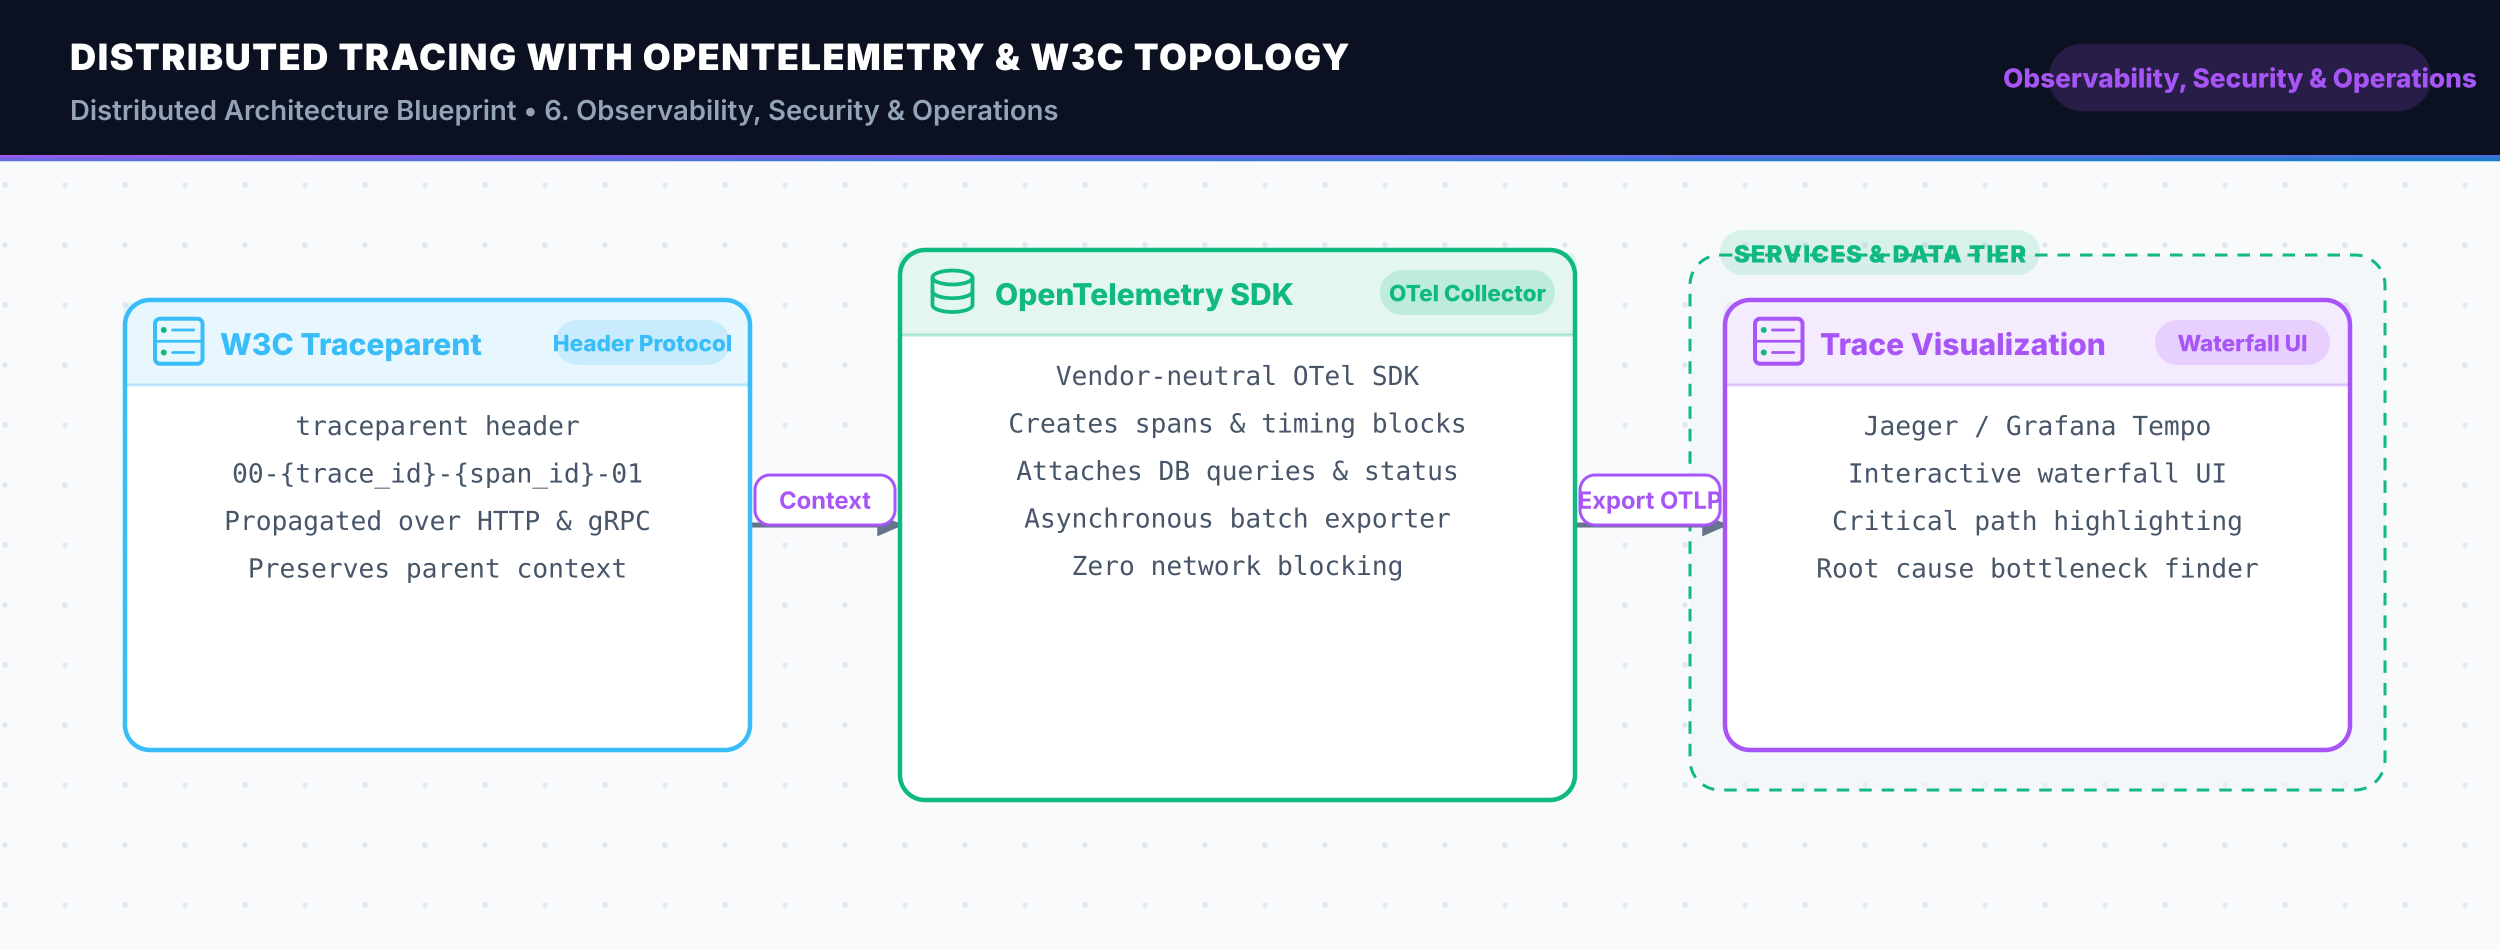
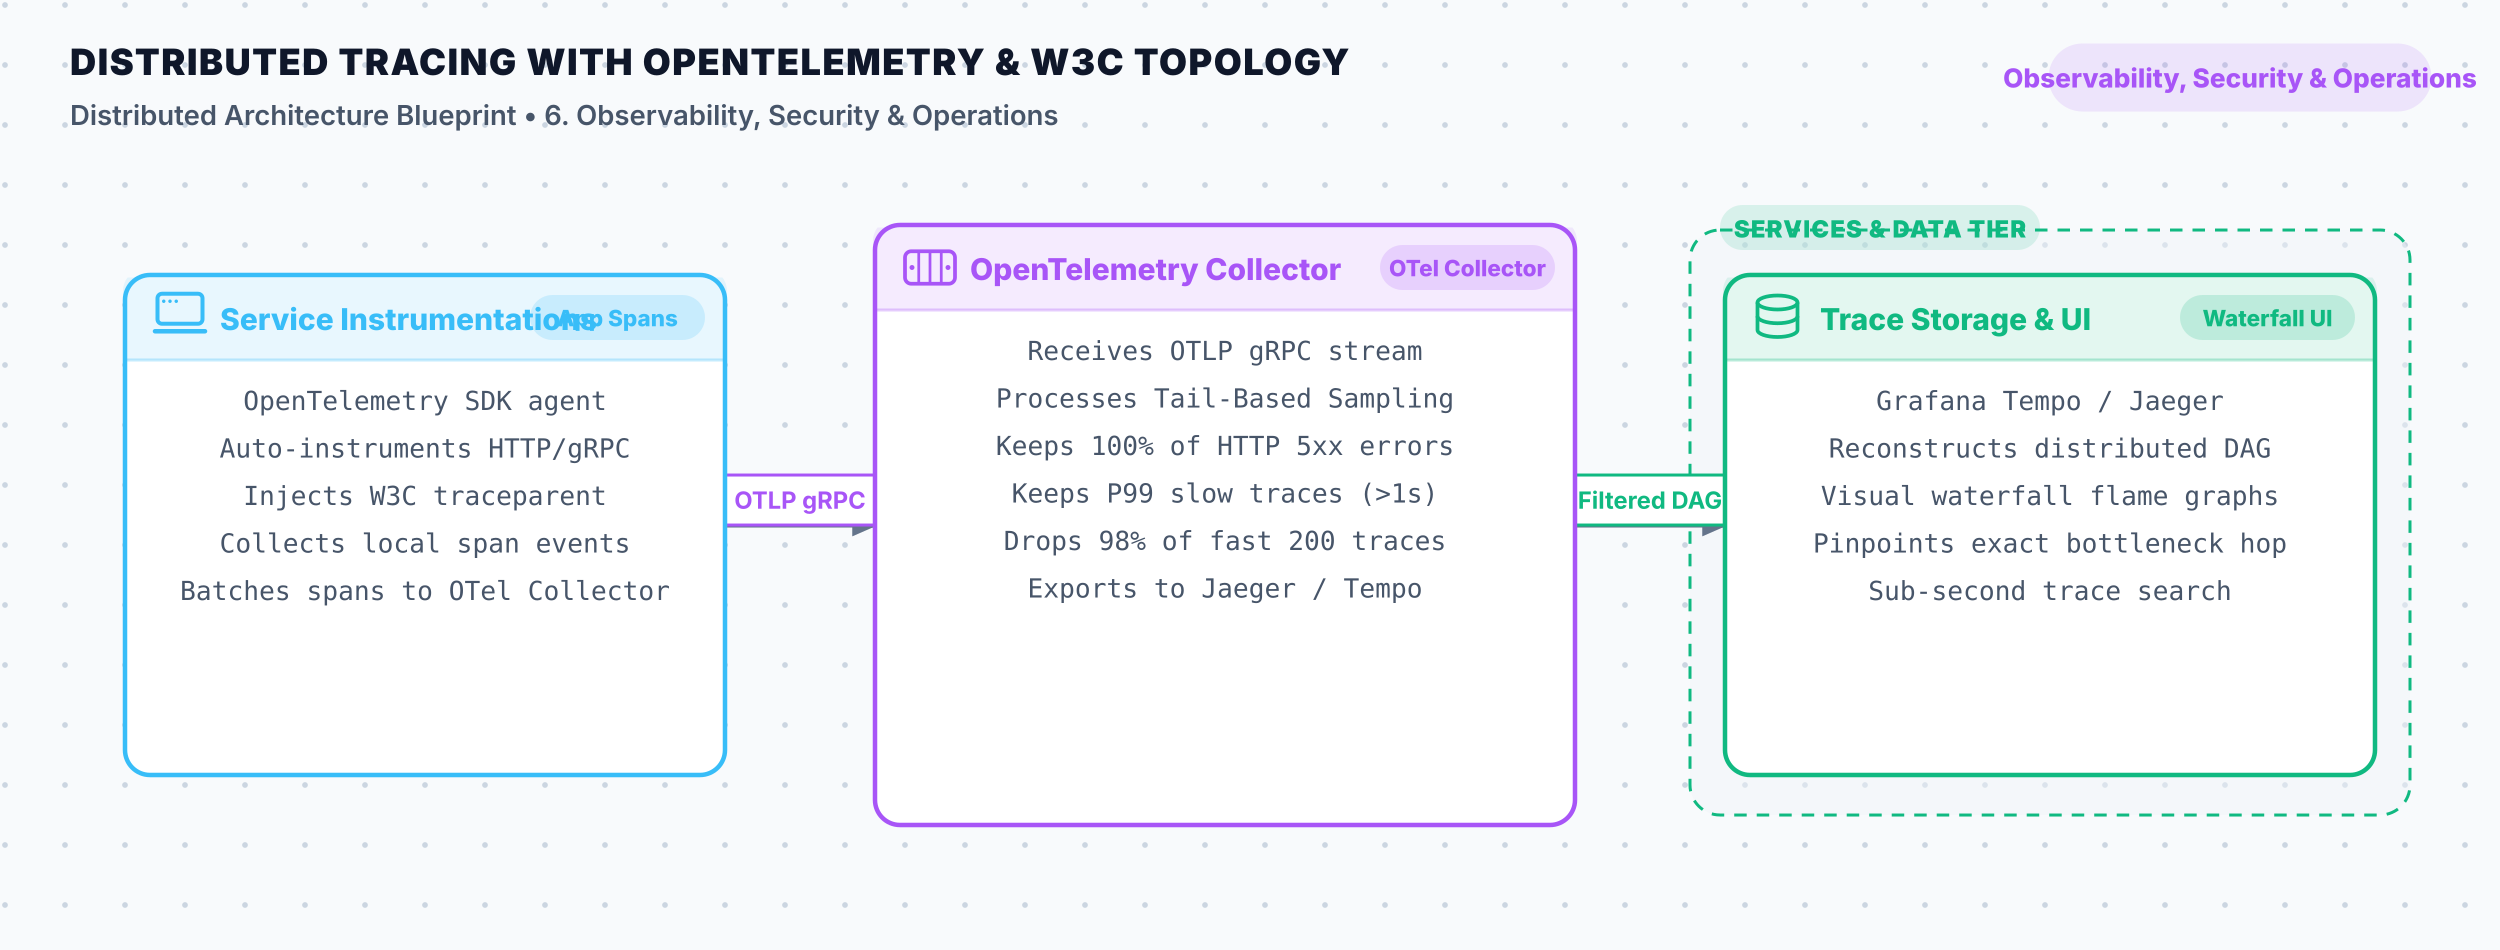
<svg xmlns="http://www.w3.org/2000/svg" viewBox="0 0 1000 380" width="1000" height="380">
  <defs>
    <style>
      .bg { fill: #f8fafc; }
-       .grid-dot { fill: #e2e8f0; }
-       .header-bg { fill: #0b1120; }
-       .header-title { fill: #ffffff; }
-       .header-sub { fill: #94a3b8; }
+       .grid-dot { fill: #cbd5e1; }
+       .header-title { fill: #0f172a; }
+       .header-sub { fill: #475569; }
      .card-bg { fill: #ffffff; }
      .text-muted { fill: #475569; }
      .arrow-line { stroke: #64748b; stroke-width: 2; fill: none; stroke-linecap: round; stroke-linejoin: round; }
      .arrow-dash { stroke: #94a3b8; stroke-width: 2; stroke-dasharray: 5,4; fill: none; stroke-linecap: round; }
      .arrow-head { fill: #64748b; }
      .pill-bg { fill: #ffffff; }
      .tier-bg { fill: rgba(241, 245, 249, 0.45); }

      @media (prefers-color-scheme: dark) {
        .bg { fill: #070b14; }
        .grid-dot { fill: #1e293b; }
-         .header-bg { fill: #030712; }
+         .header-title { fill: #f8fafc; }
+         .header-sub { fill: #94a3b8; }
        .card-bg { fill: #0f172a; }
        .text-muted { fill: #94a3b8; }
        .arrow-line { stroke: #94a3b8; }
        .arrow-dash { stroke: #64748b; }
        .arrow-head { fill: #94a3b8; }
        .pill-bg { fill: #0f172a; }
        .tier-bg { fill: rgba(15, 23, 42, 0.35); }
      }
    </style>
    <pattern id="grid" width="24" height="24" patternUnits="userSpaceOnUse">
      <circle cx="2" cy="2" r="1.15" class="grid-dot" />
    </pattern>
    <linearGradient id="headerGrad" x1="0%" y1="0%" x2="100%" y2="100%">
      <stop offset="0%" stop-color="#a855f7" />
      <stop offset="100%" stop-color="#0284c7" />
    </linearGradient>
    <marker id="arrow" viewBox="0 0 10 10" refX="7" refY="5" markerWidth="6.5" markerHeight="6.5" orient="auto-start-reverse">
      <path d="M 0 1.5 L 8 5 L 0 8.5 z" class="arrow-head" />
    </marker>
  </defs>
  <rect width="1000" height="380" class="bg" />
  <rect width="1000" height="380" fill="url(#grid)" />
-   <rect x="0" y="0" width="1000" height="64" class="header-bg" />
-   <rect x="0" y="62" width="1000" height="2.5" fill="url(#headerGrad)" />
-   <text x="28" y="28" font-family="-apple-system, BlinkMacSystemFont, sans-serif" font-size="14.5" font-weight="900" class="header-title" letter-spacing="0.04em">DISTRIBUTED TRACING WITH OPENTELEMETRY &amp; W3C TOPOLOGY</text>
-   <text x="28" y="48" font-family="-apple-system, BlinkMacSystemFont, sans-serif" font-size="11" font-weight="600" class="header-sub">Distributed Architecture Blueprint • 6. Observability, Security &amp; Operations</text>
-   <rect x="820" y="18" width="152" height="26" rx="13" fill="#a855f7" opacity="0.18" stroke="#a855f7" stroke-width="1" />
+   <text x="28" y="30" font-family="-apple-system, BlinkMacSystemFont, sans-serif" font-size="14.5" font-weight="900" class="header-title" letter-spacing="0.04em">DISTRIBUTED TRACING WITH OPENTELEMETRY &amp; W3C TOPOLOGY</text>
+   <text x="28" y="50" font-family="-apple-system, BlinkMacSystemFont, sans-serif" font-size="11" font-weight="600" class="header-sub">Distributed Architecture Blueprint • 6. Observability, Security &amp; Operations</text>
+   <rect x="820" y="18" width="152" height="26" rx="13" fill="#a855f7" opacity="0.14" stroke="#a855f7" stroke-width="1.2" />
  <text x="896" y="35" text-anchor="middle" font-family="-apple-system, BlinkMacSystemFont, sans-serif" font-size="10.5" font-weight="800" fill="#a855f7">Observability, Security &amp; Operations</text>
  <g class="tier-group">
-     <rect x="676" y="102" width="278" height="214" rx="12" class="tier-bg" stroke="#10b981" stroke-width="1.2" stroke-dasharray="5,4" />
-     <rect x="688" y="92" width="128" height="18" rx="9" fill="#10b981" opacity="0.14" />
-     <text x="752" y="105" text-anchor="middle" font-family="-apple-system, BlinkMacSystemFont, sans-serif" font-size="9.5" font-weight="850" fill="#10b981" letter-spacing="0.05em">SERVICES &amp; DATA TIER</text>
+     <rect x="676" y="92" width="288" height="234" rx="12" class="tier-bg" stroke="#10b981" stroke-width="1.2" stroke-dasharray="5,4" />
+     <rect x="688" y="82" width="128" height="18" rx="9" fill="#10b981" opacity="0.14" />
+     <text x="752" y="95" text-anchor="middle" font-family="-apple-system, BlinkMacSystemFont, sans-serif" font-size="9.5" font-weight="850" fill="#10b981" letter-spacing="0.05em">SERVICES &amp; DATA TIER</text>
  </g>
  <g id="conn-0">
-     <path d="M 300 210 L 360 210" class="arrow-line" stroke="#a855f7" marker-end="url(#arrow)" />
-     <rect x="302" y="190" width="56" height="20" rx="6" class="pill-bg" stroke="#a855f7" stroke-width="1.2" />
-     <text x="330" y="203.5" text-anchor="middle" font-family="-apple-system, BlinkMacSystemFont, sans-serif" font-size="9.5" font-weight="750" fill="#a855f7">Context</text>
+     <path d="M 290 210 L 350 210" class="arrow-line" stroke="#a855f7" marker-end="url(#arrow)" />
+     <rect x="280.4" y="190" width="79.2" height="20" rx="6" class="pill-bg" stroke="#a855f7" stroke-width="1.2" />
+     <text x="320" y="203.5" text-anchor="middle" font-family="-apple-system, BlinkMacSystemFont, sans-serif" font-size="9.5" font-weight="750" fill="#a855f7">OTLP gRPC</text>
  </g>
  <g id="conn-1">
-     <path d="M 630 210 L 690 210" class="arrow-line" stroke="#a855f7" marker-end="url(#arrow)" />
-     <rect x="632" y="190" width="56" height="20" rx="6" class="pill-bg" stroke="#a855f7" stroke-width="1.2" />
-     <text x="660" y="203.5" text-anchor="middle" font-family="-apple-system, BlinkMacSystemFont, sans-serif" font-size="9.5" font-weight="750" fill="#a855f7">Export OTLP</text>
+     <path d="M 630 210 L 690 210" class="arrow-line" stroke="#10b981" marker-end="url(#arrow)" />
+     <rect x="610.2" y="190" width="99.6" height="20" rx="6" class="pill-bg" stroke="#10b981" stroke-width="1.2" />
+     <text x="660" y="203.5" text-anchor="middle" font-family="-apple-system, BlinkMacSystemFont, sans-serif" font-size="9.5" font-weight="750" fill="#10b981">Filtered DAG</text>
  </g>
  <g id="node-0" class="node-card">
-     <rect x="50" y="120" width="250" height="180" rx="10" class="card-bg" stroke="#38bdf8" stroke-width="1.8" />
-     <path d="M 51 121 L 299 121 A 9 9 0 0 1 300 130 L 300 154 L 50 154 L 50 130 A 9 9 0 0 1 51 121 Z" fill="#38bdf8" opacity="0.12" />
-     <line x1="50" y1="154" x2="300" y2="154" stroke="#38bdf8" stroke-width="1.2" opacity="0.3" />
-     <g transform="translate(62, 127.5)">
-       <rect x="0" y="0" width="19" height="18" rx="2" fill="none" stroke="#38bdf8" stroke-width="1.6" />
-       <line x1="0" y1="9" x2="19" y2="9" stroke="#38bdf8" stroke-width="1.1" />
-       <circle cx="3.5" cy="4.5" r="1.2" fill="#10b981" />
-       <line x1="7" y1="4.5" x2="15.5" y2="4.5" stroke="#38bdf8" stroke-width="1.1" stroke-linecap="round" />
-       <circle cx="3.5" cy="13.5" r="1.2" fill="#10b981" />
-       <line x1="7" y1="13.5" x2="15.5" y2="13.5" stroke="#38bdf8" stroke-width="1.1" stroke-linecap="round" />
+     <rect x="50" y="110" width="240" height="200" rx="10" class="card-bg" stroke="#38bdf8" stroke-width="1.8" />
+     <path d="M 51 111 L 289 111 A 9 9 0 0 1 290 120 L 290 144 L 50 144 L 50 120 A 9 9 0 0 1 51 111 Z" fill="#38bdf8" opacity="0.12" />
+     <line x1="50" y1="144" x2="290" y2="144" stroke="#38bdf8" stroke-width="1.2" opacity="0.3" />
+     <g transform="translate(62, 117.5)">
+       <rect x="1" y="0" width="18" height="12" rx="1.8" fill="none" stroke="#38bdf8" stroke-width="1.6" />
+       <line x1="0" y1="15" x2="20" y2="15" stroke="#38bdf8" stroke-width="1.8" stroke-linecap="round" />
+       <circle cx="3.5" cy="3" r="0.7" fill="#38bdf8" />
+       <circle cx="6" cy="3" r="0.7" fill="#38bdf8" />
+       <circle cx="8.5" cy="3" r="0.7" fill="#38bdf8" />
    </g>
-     <text x="88" y="142" font-family="-apple-system, BlinkMacSystemFont, sans-serif" font-size="12" font-weight="800" fill="#38bdf8">W3C Traceparent</text>
-     <rect x="222" y="128" width="70" height="18" rx="9" fill="#38bdf8" opacity="0.18" />
-     <text x="257" y="140.5" text-anchor="middle" font-family="-apple-system, BlinkMacSystemFont, sans-serif" font-size="9" font-weight="800" fill="#38bdf8">Header Protocol</text>
-     <text x="175" y="174" text-anchor="middle" font-family="ui-monospace, SFMono-Regular, Menlo, Monaco, Consolas, monospace" font-size="10.5" class="text-muted">traceparent header</text>
-     <text x="175" y="193" text-anchor="middle" font-family="ui-monospace, SFMono-Regular, Menlo, Monaco, Consolas, monospace" font-size="10.5" class="text-muted">00-{trace_id}-{span_id}-01</text>
-     <text x="175" y="212" text-anchor="middle" font-family="ui-monospace, SFMono-Regular, Menlo, Monaco, Consolas, monospace" font-size="10.5" class="text-muted">Propagated over HTTP &amp; gRPC</text>
-     <text x="175" y="231" text-anchor="middle" font-family="ui-monospace, SFMono-Regular, Menlo, Monaco, Consolas, monospace" font-size="10.5" class="text-muted">Preserves parent context</text>
+     <text x="88" y="132" font-family="-apple-system, BlinkMacSystemFont, sans-serif" font-size="12" font-weight="800" fill="#38bdf8">Service Instrumentations</text>
+     <rect x="212" y="118" width="70" height="18" rx="9" fill="#38bdf8" opacity="0.18" />
+     <text x="247" y="130.5" text-anchor="middle" font-family="-apple-system, BlinkMacSystemFont, sans-serif" font-size="9" font-weight="800" fill="#38bdf8">App Spans</text>
+     <text x="170" y="164" text-anchor="middle" font-family="ui-monospace, SFMono-Regular, Menlo, Monaco, Consolas, monospace" font-size="10.5" class="text-muted">OpenTelemetry SDK agent</text>
+     <text x="170" y="183" text-anchor="middle" font-family="ui-monospace, SFMono-Regular, Menlo, Monaco, Consolas, monospace" font-size="10.5" class="text-muted">Auto-instruments HTTP/gRPC</text>
+     <text x="170" y="202" text-anchor="middle" font-family="ui-monospace, SFMono-Regular, Menlo, Monaco, Consolas, monospace" font-size="10.5" class="text-muted">Injects W3C traceparent</text>
+     <text x="170" y="221" text-anchor="middle" font-family="ui-monospace, SFMono-Regular, Menlo, Monaco, Consolas, monospace" font-size="10.5" class="text-muted">Collects local span events</text>
+     <text x="170" y="240" text-anchor="middle" font-family="ui-monospace, SFMono-Regular, Menlo, Monaco, Consolas, monospace" font-size="10.5" class="text-muted">Batches spans to OTel Collector</text>
  </g>
  <g id="node-1" class="node-card">
-     <rect x="360" y="100" width="270" height="220" rx="10" class="card-bg" stroke="#10b981" stroke-width="1.8" />
-     <path d="M 361 101 L 629 101 A 9 9 0 0 1 630 110 L 630 134 L 360 134 L 360 110 A 9 9 0 0 1 361 101 Z" fill="#10b981" opacity="0.12" />
-     <line x1="360" y1="134" x2="630" y2="134" stroke="#10b981" stroke-width="1.2" opacity="0.3" />
-     <g transform="translate(372, 107.5)">
+     <rect x="350" y="90" width="280" height="240" rx="10" class="card-bg" stroke="#a855f7" stroke-width="1.8" />
+     <path d="M 351 91 L 629 91 A 9 9 0 0 1 630 100 L 630 124 L 350 124 L 350 100 A 9 9 0 0 1 351 91 Z" fill="#a855f7" opacity="0.12" />
+     <line x1="350" y1="124" x2="630" y2="124" stroke="#a855f7" stroke-width="1.2" opacity="0.3" />
+     <g transform="translate(362, 97.5)">
+       <rect x="0" y="3" width="20" height="13" rx="2.5" fill="none" stroke="#a855f7" stroke-width="1.5" />
+       <line x1="5.5" y1="3" x2="5.5" y2="16" stroke="#a855f7" stroke-width="1.1" />
+       <line x1="10" y1="3" x2="10" y2="16" stroke="#a855f7" stroke-width="1.1" />
+       <line x1="14.5" y1="3" x2="14.5" y2="16" stroke="#a855f7" stroke-width="1.1" />
+       <circle cx="2.8" cy="9.5" r="1" fill="#a855f7" />
+       <circle cx="17.2" cy="9.5" r="1" fill="#a855f7" />
+     </g>
+     <text x="388" y="112" font-family="-apple-system, BlinkMacSystemFont, sans-serif" font-size="12" font-weight="800" fill="#a855f7">OpenTelemetry Collector</text>
+     <rect x="552" y="98" width="70" height="18" rx="9" fill="#a855f7" opacity="0.18" />
+     <text x="587" y="110.5" text-anchor="middle" font-family="-apple-system, BlinkMacSystemFont, sans-serif" font-size="9" font-weight="800" fill="#a855f7">OTel Collector</text>
+     <text x="490" y="144" text-anchor="middle" font-family="ui-monospace, SFMono-Regular, Menlo, Monaco, Consolas, monospace" font-size="10.5" class="text-muted">Receives OTLP gRPC stream</text>
+     <text x="490" y="163" text-anchor="middle" font-family="ui-monospace, SFMono-Regular, Menlo, Monaco, Consolas, monospace" font-size="10.5" class="text-muted">Processes Tail-Based Sampling</text>
+     <text x="490" y="182" text-anchor="middle" font-family="ui-monospace, SFMono-Regular, Menlo, Monaco, Consolas, monospace" font-size="10.5" class="text-muted">Keeps 100% of HTTP 5xx errors</text>
+     <text x="490" y="201" text-anchor="middle" font-family="ui-monospace, SFMono-Regular, Menlo, Monaco, Consolas, monospace" font-size="10.5" class="text-muted">Keeps P99 slow traces (&gt;1s)</text>
+     <text x="490" y="220" text-anchor="middle" font-family="ui-monospace, SFMono-Regular, Menlo, Monaco, Consolas, monospace" font-size="10.5" class="text-muted">Drops 98% of fast 200 traces</text>
+     <text x="490" y="239" text-anchor="middle" font-family="ui-monospace, SFMono-Regular, Menlo, Monaco, Consolas, monospace" font-size="10.5" class="text-muted">Exports to Jaeger / Tempo</text>
+   </g>
+   <g id="node-2" class="node-card">
+     <rect x="690" y="110" width="260" height="200" rx="10" class="card-bg" stroke="#10b981" stroke-width="1.8" />
+     <path d="M 691 111 L 949 111 A 9 9 0 0 1 950 120 L 950 144 L 690 144 L 690 120 A 9 9 0 0 1 691 111 Z" fill="#10b981" opacity="0.12" />
+     <line x1="690" y1="144" x2="950" y2="144" stroke="#10b981" stroke-width="1.2" opacity="0.3" />
+     <g transform="translate(702, 117.5)">
      <ellipse cx="9" cy="3.5" rx="8" ry="2.8" fill="none" stroke="#10b981" stroke-width="1.5" />
      <path d="M 1 3.5 v 5.5 a 8 2.8 0 0 0 16 0 v -5.5" fill="none" stroke="#10b981" stroke-width="1.5" />
      <path d="M 1 9 v 5.5 a 8 2.8 0 0 0 16 0 v -5.5" fill="none" stroke="#10b981" stroke-width="1.5" />
    </g>
-     <text x="398" y="122" font-family="-apple-system, BlinkMacSystemFont, sans-serif" font-size="12" font-weight="800" fill="#10b981">OpenTelemetry SDK</text>
-     <rect x="552" y="108" width="70" height="18" rx="9" fill="#10b981" opacity="0.18" />
-     <text x="587" y="120.5" text-anchor="middle" font-family="-apple-system, BlinkMacSystemFont, sans-serif" font-size="9" font-weight="800" fill="#10b981">OTel Collector</text>
-     <text x="495" y="154" text-anchor="middle" font-family="ui-monospace, SFMono-Regular, Menlo, Monaco, Consolas, monospace" font-size="10.5" class="text-muted">Vendor-neutral OTel SDK</text>
-     <text x="495" y="173" text-anchor="middle" font-family="ui-monospace, SFMono-Regular, Menlo, Monaco, Consolas, monospace" font-size="10.5" class="text-muted">Creates spans &amp; timing blocks</text>
-     <text x="495" y="192" text-anchor="middle" font-family="ui-monospace, SFMono-Regular, Menlo, Monaco, Consolas, monospace" font-size="10.5" class="text-muted">Attaches DB queries &amp; status</text>
-     <text x="495" y="211" text-anchor="middle" font-family="ui-monospace, SFMono-Regular, Menlo, Monaco, Consolas, monospace" font-size="10.5" class="text-muted">Asynchronous batch exporter</text>
-     <text x="495" y="230" text-anchor="middle" font-family="ui-monospace, SFMono-Regular, Menlo, Monaco, Consolas, monospace" font-size="10.5" class="text-muted">Zero network blocking</text>
-   </g>
-   <g id="node-2" class="node-card">
-     <rect x="690" y="120" width="250" height="180" rx="10" class="card-bg" stroke="#a855f7" stroke-width="1.8" />
-     <path d="M 691 121 L 939 121 A 9 9 0 0 1 940 130 L 940 154 L 690 154 L 690 130 A 9 9 0 0 1 691 121 Z" fill="#a855f7" opacity="0.12" />
-     <line x1="690" y1="154" x2="940" y2="154" stroke="#a855f7" stroke-width="1.2" opacity="0.3" />
-     <g transform="translate(702, 127.5)">
-       <rect x="0" y="0" width="19" height="18" rx="2" fill="none" stroke="#a855f7" stroke-width="1.6" />
-       <line x1="0" y1="9" x2="19" y2="9" stroke="#a855f7" stroke-width="1.1" />
-       <circle cx="3.5" cy="4.5" r="1.2" fill="#10b981" />
-       <line x1="7" y1="4.5" x2="15.5" y2="4.5" stroke="#a855f7" stroke-width="1.1" stroke-linecap="round" />
-       <circle cx="3.5" cy="13.5" r="1.2" fill="#10b981" />
-       <line x1="7" y1="13.5" x2="15.5" y2="13.5" stroke="#a855f7" stroke-width="1.1" stroke-linecap="round" />
-     </g>
-     <text x="728" y="142" font-family="-apple-system, BlinkMacSystemFont, sans-serif" font-size="12" font-weight="800" fill="#a855f7">Trace Visualization</text>
-     <rect x="862" y="128" width="70" height="18" rx="9" fill="#a855f7" opacity="0.18" />
-     <text x="897" y="140.5" text-anchor="middle" font-family="-apple-system, BlinkMacSystemFont, sans-serif" font-size="9" font-weight="800" fill="#a855f7">Waterfall UI</text>
-     <text x="815" y="174" text-anchor="middle" font-family="ui-monospace, SFMono-Regular, Menlo, Monaco, Consolas, monospace" font-size="10.5" class="text-muted">Jaeger / Grafana Tempo</text>
-     <text x="815" y="193" text-anchor="middle" font-family="ui-monospace, SFMono-Regular, Menlo, Monaco, Consolas, monospace" font-size="10.5" class="text-muted">Interactive waterfall UI</text>
-     <text x="815" y="212" text-anchor="middle" font-family="ui-monospace, SFMono-Regular, Menlo, Monaco, Consolas, monospace" font-size="10.5" class="text-muted">Critical path highlighting</text>
-     <text x="815" y="231" text-anchor="middle" font-family="ui-monospace, SFMono-Regular, Menlo, Monaco, Consolas, monospace" font-size="10.5" class="text-muted">Root cause bottleneck finder</text>
+     <text x="728" y="132" font-family="-apple-system, BlinkMacSystemFont, sans-serif" font-size="12" font-weight="800" fill="#10b981">Trace Storage &amp; UI</text>
+     <rect x="872" y="118" width="70" height="18" rx="9" fill="#10b981" opacity="0.18" />
+     <text x="907" y="130.5" text-anchor="middle" font-family="-apple-system, BlinkMacSystemFont, sans-serif" font-size="9" font-weight="800" fill="#10b981">Waterfall UI</text>
+     <text x="820" y="164" text-anchor="middle" font-family="ui-monospace, SFMono-Regular, Menlo, Monaco, Consolas, monospace" font-size="10.5" class="text-muted">Grafana Tempo / Jaeger</text>
+     <text x="820" y="183" text-anchor="middle" font-family="ui-monospace, SFMono-Regular, Menlo, Monaco, Consolas, monospace" font-size="10.5" class="text-muted">Reconstructs distributed DAG</text>
+     <text x="820" y="202" text-anchor="middle" font-family="ui-monospace, SFMono-Regular, Menlo, Monaco, Consolas, monospace" font-size="10.5" class="text-muted">Visual waterfall flame graphs</text>
+     <text x="820" y="221" text-anchor="middle" font-family="ui-monospace, SFMono-Regular, Menlo, Monaco, Consolas, monospace" font-size="10.5" class="text-muted">Pinpoints exact bottleneck hop</text>
+     <text x="820" y="240" text-anchor="middle" font-family="ui-monospace, SFMono-Regular, Menlo, Monaco, Consolas, monospace" font-size="10.5" class="text-muted">Sub-second trace search</text>
  </g>
</svg>
